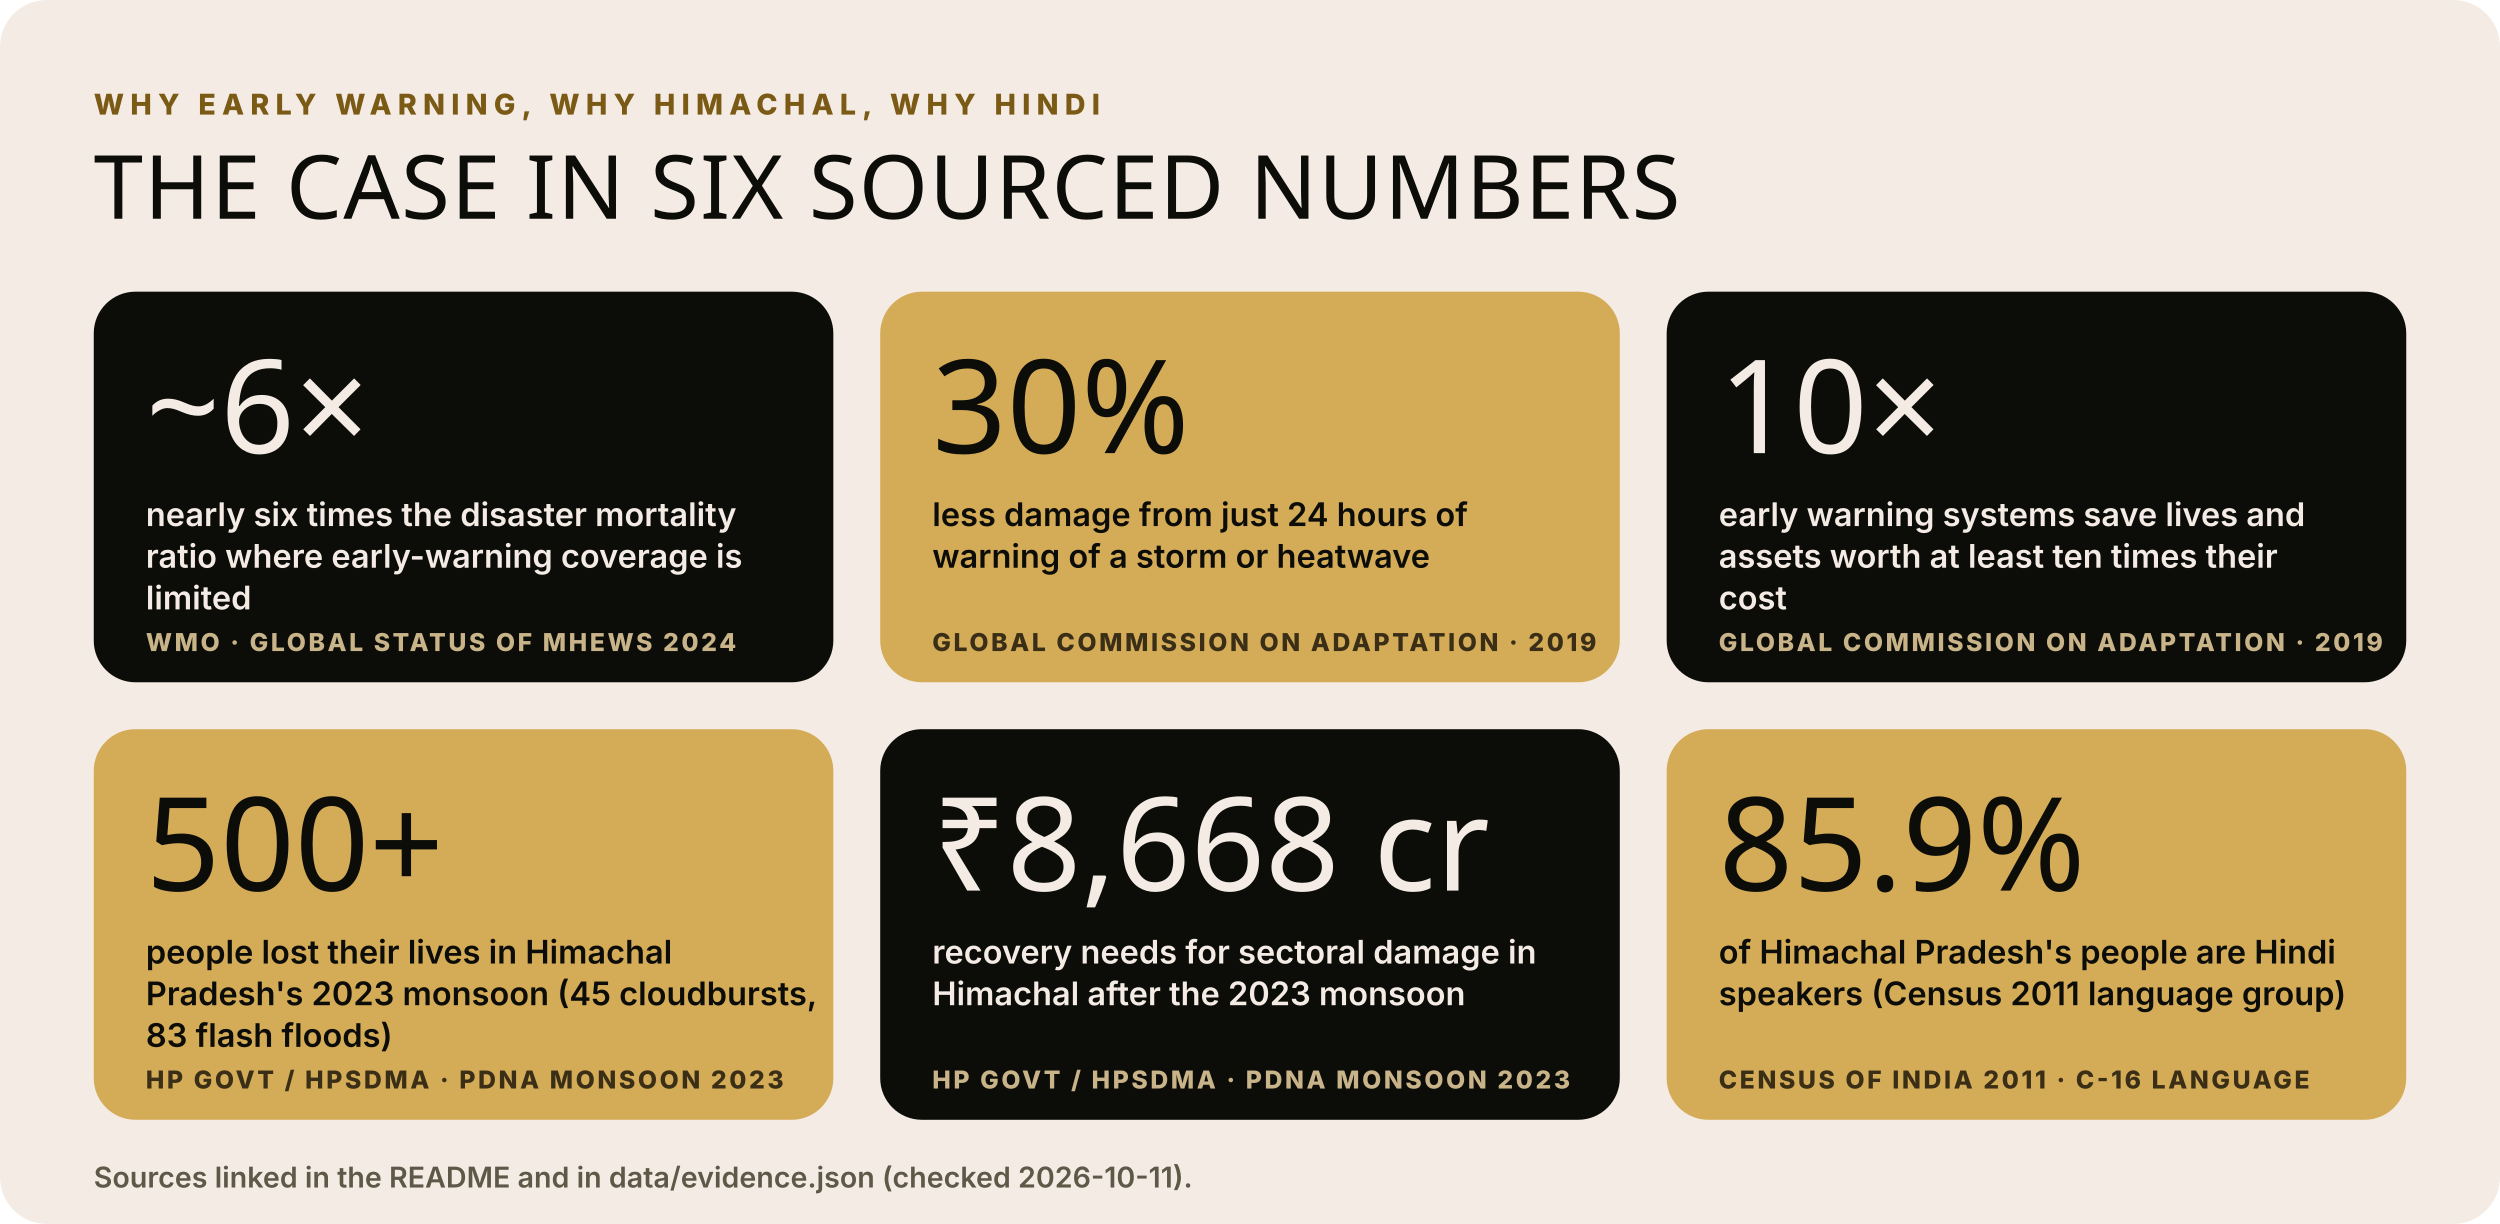
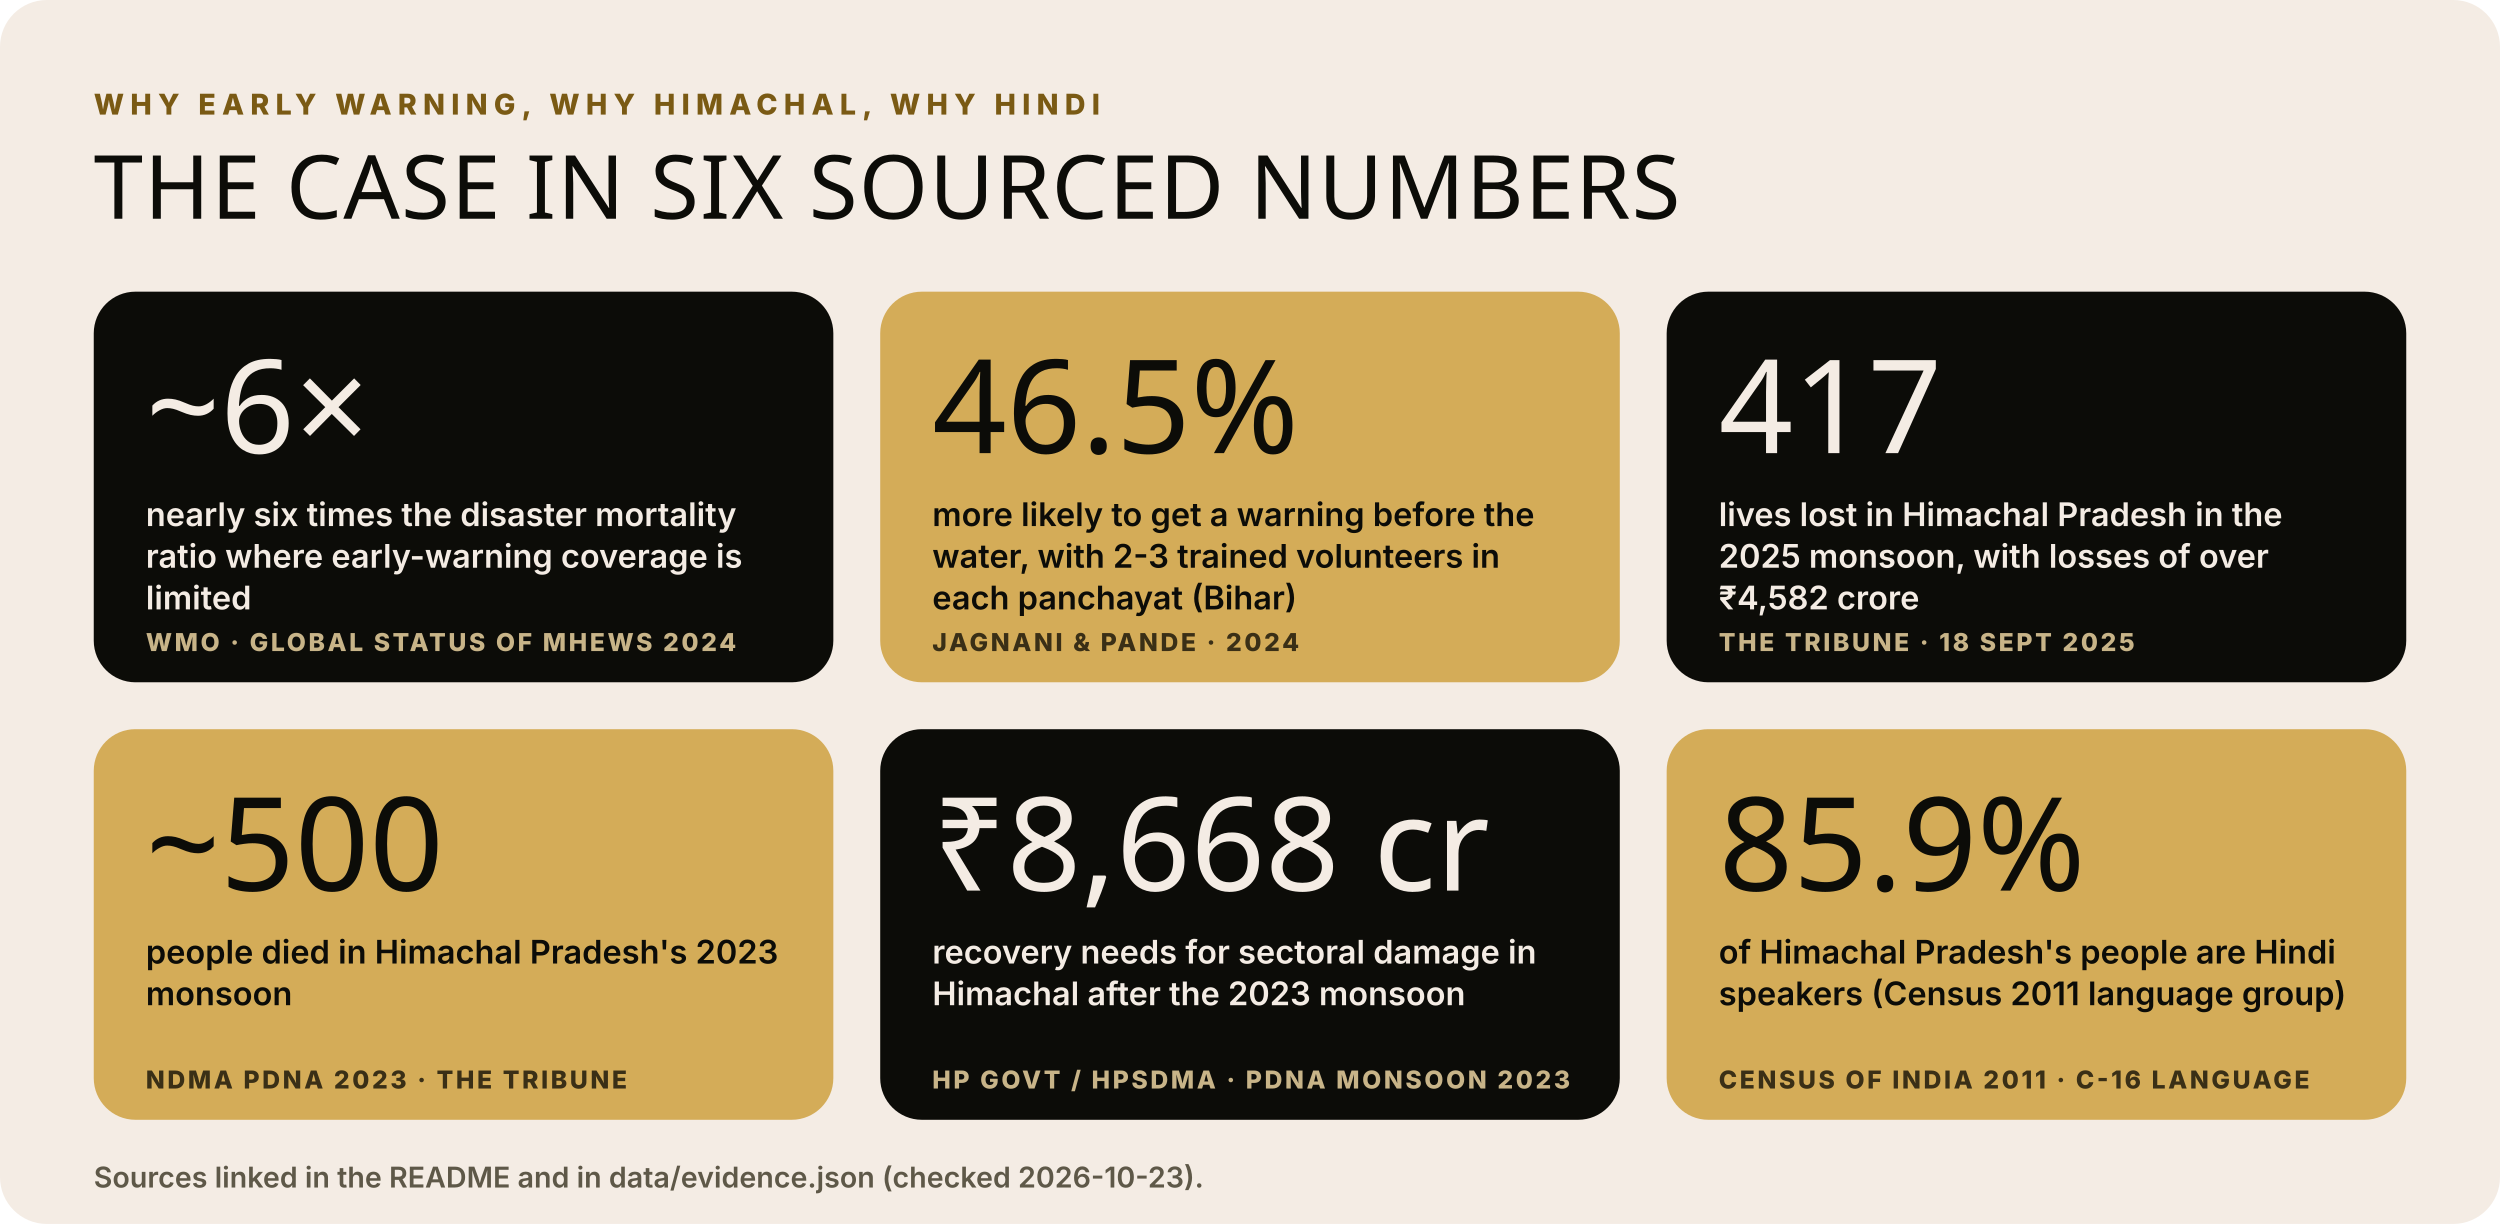
<svg xmlns="http://www.w3.org/2000/svg" viewBox="0 0 960 470" width="960" height="470" role="img">
  <rect width="960" height="470" rx="18" fill="#f4ece4" />
  <text x="36.0" y="44.0" font-family="Inter, 'Segoe UI', Helvetica, Arial, sans-serif" font-size="11" font-weight="800" fill="#7a5a14" text-anchor="start" letter-spacing="2.4">WHY EARLY WARNING, WHY HIMACHAL, WHY HINDI</text>
  <text x="36.0" y="84.0" font-family="Anton, 'Bebas Neue', Impact, 'Arial Narrow', sans-serif" font-size="34" font-weight="400" fill="#0c0c08" text-anchor="start" letter-spacing="0.5">THE CASE IN SIX SOURCED NUMBERS</text>
  <rect x="36.0" y="112" width="284.0" height="150" rx="16" fill="#0c0c08" />
  <text x="56.0" y="174.0" font-family="Anton, 'Bebas Neue', Impact, 'Arial Narrow', sans-serif" font-size="50" font-weight="400" fill="#f4ece4" text-anchor="start">~6×</text>
  <text x="56.0" y="202.0" font-family="Inter, 'Segoe UI', Helvetica, Arial, sans-serif" font-size="12.5" font-weight="600" fill="#f4ece4" text-anchor="start">nearly six times the disaster mortality</text>
  <text x="56.0" y="218.0" font-family="Inter, 'Segoe UI', Helvetica, Arial, sans-serif" font-size="12.5" font-weight="600" fill="#f4ece4" text-anchor="start">ratio where early-warning coverage is</text>
  <text x="56.0" y="234.0" font-family="Inter, 'Segoe UI', Helvetica, Arial, sans-serif" font-size="12.5" font-weight="600" fill="#f4ece4" text-anchor="start">limited</text>
  <text x="56.0" y="250.0" font-family="Inter, 'Segoe UI', Helvetica, Arial, sans-serif" font-size="9.5" font-weight="800" fill="#c8b488" text-anchor="start" letter-spacing="1">WMO · GLOBAL STATUS OF MHEWS 2024</text>
  <rect x="338.0" y="112" width="284.0" height="150" rx="16" fill="#d4ac58" />
-   <text x="358.0" y="174.0" font-family="Anton, 'Bebas Neue', Impact, 'Arial Narrow', sans-serif" font-size="50" font-weight="400" fill="#0c0c08" text-anchor="start">30%</text>
-   <text x="358.0" y="202.0" font-family="Inter, 'Segoe UI', Helvetica, Arial, sans-serif" font-size="12.5" font-weight="600" fill="#0c0c08" text-anchor="start">less damage from just 24 hours of</text>
-   <text x="358.0" y="218.0" font-family="Inter, 'Segoe UI', Helvetica, Arial, sans-serif" font-size="12.5" font-weight="600" fill="#0c0c08" text-anchor="start">warning of a storm or heatwave</text>
-   <text x="358.0" y="250.0" font-family="Inter, 'Segoe UI', Helvetica, Arial, sans-serif" font-size="9.5" font-weight="800" fill="#3a2f16" text-anchor="start" letter-spacing="1">GLOBAL COMMISSION ON ADAPTATION · 2019</text>
+   <text x="358.0" y="174.0" font-family="Anton, 'Bebas Neue', Impact, 'Arial Narrow', sans-serif" font-size="50" font-weight="400" fill="#0c0c08" text-anchor="start">46.5%</text>
+   <text x="358.0" y="202.0" font-family="Inter, 'Segoe UI', Helvetica, Arial, sans-serif" font-size="12.5" font-weight="600" fill="#0c0c08" text-anchor="start">more likely to get a warning before the</text>
+   <text x="358.0" y="218.0" font-family="Inter, 'Segoe UI', Helvetica, Arial, sans-serif" font-size="12.5" font-weight="600" fill="#0c0c08" text-anchor="start">water, with 2-3 trained volunteers in</text>
+   <text x="358.0" y="234.0" font-family="Inter, 'Segoe UI', Helvetica, Arial, sans-serif" font-size="12.5" font-weight="600" fill="#0c0c08" text-anchor="start">each panchayat (Bihar)</text>
+   <text x="358.0" y="250.0" font-family="Inter, 'Segoe UI', Helvetica, Arial, sans-serif" font-size="9.5" font-weight="800" fill="#3a2f16" text-anchor="start" letter-spacing="1">JAGNANI &amp; PANDE · 2024</text>
  <rect x="640.0" y="112" width="284.0" height="150" rx="16" fill="#0c0c08" />
-   <text x="660.0" y="174.0" font-family="Anton, 'Bebas Neue', Impact, 'Arial Narrow', sans-serif" font-size="50" font-weight="400" fill="#f4ece4" text-anchor="start">10×</text>
-   <text x="660.0" y="202.0" font-family="Inter, 'Segoe UI', Helvetica, Arial, sans-serif" font-size="12.5" font-weight="600" fill="#f4ece4" text-anchor="start">early warning systems save lives and</text>
-   <text x="660.0" y="218.0" font-family="Inter, 'Segoe UI', Helvetica, Arial, sans-serif" font-size="12.5" font-weight="600" fill="#f4ece4" text-anchor="start">assets worth at least ten times their</text>
-   <text x="660.0" y="234.0" font-family="Inter, 'Segoe UI', Helvetica, Arial, sans-serif" font-size="12.5" font-weight="600" fill="#f4ece4" text-anchor="start">cost</text>
-   <text x="660.0" y="250.0" font-family="Inter, 'Segoe UI', Helvetica, Arial, sans-serif" font-size="9.5" font-weight="800" fill="#c8b488" text-anchor="start" letter-spacing="1">GLOBAL COMMISSION ON ADAPTATION · 2019</text>
+   <text x="660.0" y="174.0" font-family="Anton, 'Bebas Neue', Impact, 'Arial Narrow', sans-serif" font-size="50" font-weight="400" fill="#f4ece4" text-anchor="start">417</text>
+   <text x="660.0" y="202.0" font-family="Inter, 'Segoe UI', Helvetica, Arial, sans-serif" font-size="12.5" font-weight="600" fill="#f4ece4" text-anchor="start">lives lost in Himachal Pradesh in the</text>
+   <text x="660.0" y="218.0" font-family="Inter, 'Segoe UI', Helvetica, Arial, sans-serif" font-size="12.5" font-weight="600" fill="#f4ece4" text-anchor="start">2025 monsoon, with losses of over</text>
+   <text x="660.0" y="234.0" font-family="Inter, 'Segoe UI', Helvetica, Arial, sans-serif" font-size="12.5" font-weight="600" fill="#f4ece4" text-anchor="start">₹4,582 crore</text>
+   <text x="660.0" y="250.0" font-family="Inter, 'Segoe UI', Helvetica, Arial, sans-serif" font-size="9.5" font-weight="800" fill="#c8b488" text-anchor="start" letter-spacing="1">THE TRIBUNE · 18 SEPT 2025</text>
  <rect x="36.0" y="280" width="284.0" height="150" rx="16" fill="#d4ac58" />
-   <text x="56.0" y="342.0" font-family="Anton, 'Bebas Neue', Impact, 'Arial Narrow', sans-serif" font-size="50" font-weight="400" fill="#0c0c08" text-anchor="start">500+</text>
-   <text x="56.0" y="370.0" font-family="Inter, 'Segoe UI', Helvetica, Arial, sans-serif" font-size="12.5" font-weight="600" fill="#0c0c08" text-anchor="start">people lost their lives in Himachal</text>
-   <text x="56.0" y="386.0" font-family="Inter, 'Segoe UI', Helvetica, Arial, sans-serif" font-size="12.5" font-weight="600" fill="#0c0c08" text-anchor="start">Pradesh's 2023 monsoon (45 cloudbursts,</text>
-   <text x="56.0" y="402.0" font-family="Inter, 'Segoe UI', Helvetica, Arial, sans-serif" font-size="12.5" font-weight="600" fill="#0c0c08" text-anchor="start">83 flash floods)</text>
-   <text x="56.0" y="418.0" font-family="Inter, 'Segoe UI', Helvetica, Arial, sans-serif" font-size="9.5" font-weight="800" fill="#3a2f16" text-anchor="start" letter-spacing="1">HP GOVT / HPSDMA · PDNA MONSOON 2023</text>
+   <text x="56.0" y="342.0" font-family="Anton, 'Bebas Neue', Impact, 'Arial Narrow', sans-serif" font-size="50" font-weight="400" fill="#0c0c08" text-anchor="start">~500</text>
+   <text x="56.0" y="370.0" font-family="Inter, 'Segoe UI', Helvetica, Arial, sans-serif" font-size="12.5" font-weight="600" fill="#0c0c08" text-anchor="start">people died in Himachal Pradesh's 2023</text>
+   <text x="56.0" y="386.0" font-family="Inter, 'Segoe UI', Helvetica, Arial, sans-serif" font-size="12.5" font-weight="600" fill="#0c0c08" text-anchor="start">monsoon</text>
+   <text x="56.0" y="418.0" font-family="Inter, 'Segoe UI', Helvetica, Arial, sans-serif" font-size="9.5" font-weight="800" fill="#3a2f16" text-anchor="start" letter-spacing="1">NDMA PDNA 2023 · THE TRIBUNE</text>
  <rect x="338.0" y="280" width="284.0" height="150" rx="16" fill="#0c0c08" />
  <text x="358.0" y="342.0" font-family="Anton, 'Bebas Neue', Impact, 'Arial Narrow', sans-serif" font-size="50" font-weight="400" fill="#f4ece4" text-anchor="start">₹8,668 cr</text>
  <text x="358.0" y="370.0" font-family="Inter, 'Segoe UI', Helvetica, Arial, sans-serif" font-size="12.5" font-weight="600" fill="#f4ece4" text-anchor="start">recovery needs for sectoral damage in</text>
  <text x="358.0" y="386.0" font-family="Inter, 'Segoe UI', Helvetica, Arial, sans-serif" font-size="12.5" font-weight="600" fill="#f4ece4" text-anchor="start">Himachal after the 2023 monsoon</text>
  <text x="358.0" y="418.0" font-family="Inter, 'Segoe UI', Helvetica, Arial, sans-serif" font-size="9.5" font-weight="800" fill="#c8b488" text-anchor="start" letter-spacing="1">HP GOVT / HPSDMA · PDNA MONSOON 2023</text>
  <rect x="640.0" y="280" width="284.0" height="150" rx="16" fill="#d4ac58" />
  <text x="660.0" y="342.0" font-family="Anton, 'Bebas Neue', Impact, 'Arial Narrow', sans-serif" font-size="50" font-weight="400" fill="#0c0c08" text-anchor="start">85.9%</text>
  <text x="660.0" y="370.0" font-family="Inter, 'Segoe UI', Helvetica, Arial, sans-serif" font-size="12.5" font-weight="600" fill="#0c0c08" text-anchor="start">of Himachal Pradesh's people are Hindi</text>
  <text x="660.0" y="386.0" font-family="Inter, 'Segoe UI', Helvetica, Arial, sans-serif" font-size="12.5" font-weight="600" fill="#0c0c08" text-anchor="start">speakers (Census 2011 language group)</text>
  <text x="660.0" y="418.0" font-family="Inter, 'Segoe UI', Helvetica, Arial, sans-serif" font-size="9.5" font-weight="800" fill="#3a2f16" text-anchor="start" letter-spacing="1">CENSUS OF INDIA 2011 · C-16 LANGUAGE</text>
-   <text x="36.0" y="456.0" font-family="Inter, 'Segoe UI', Helvetica, Arial, sans-serif" font-size="11" font-weight="600" fill="#5e5848" text-anchor="start">Sources linked in the README and in data/evidence.json (checked 2026-10-11).</text>
+   <text x="36.0" y="456.0" font-family="Inter, 'Segoe UI', Helvetica, Arial, sans-serif" font-size="11" font-weight="600" fill="#5e5848" text-anchor="start">Sources linked in the README and in data/evidence.json (checked 2026-10-23).</text>
</svg>
